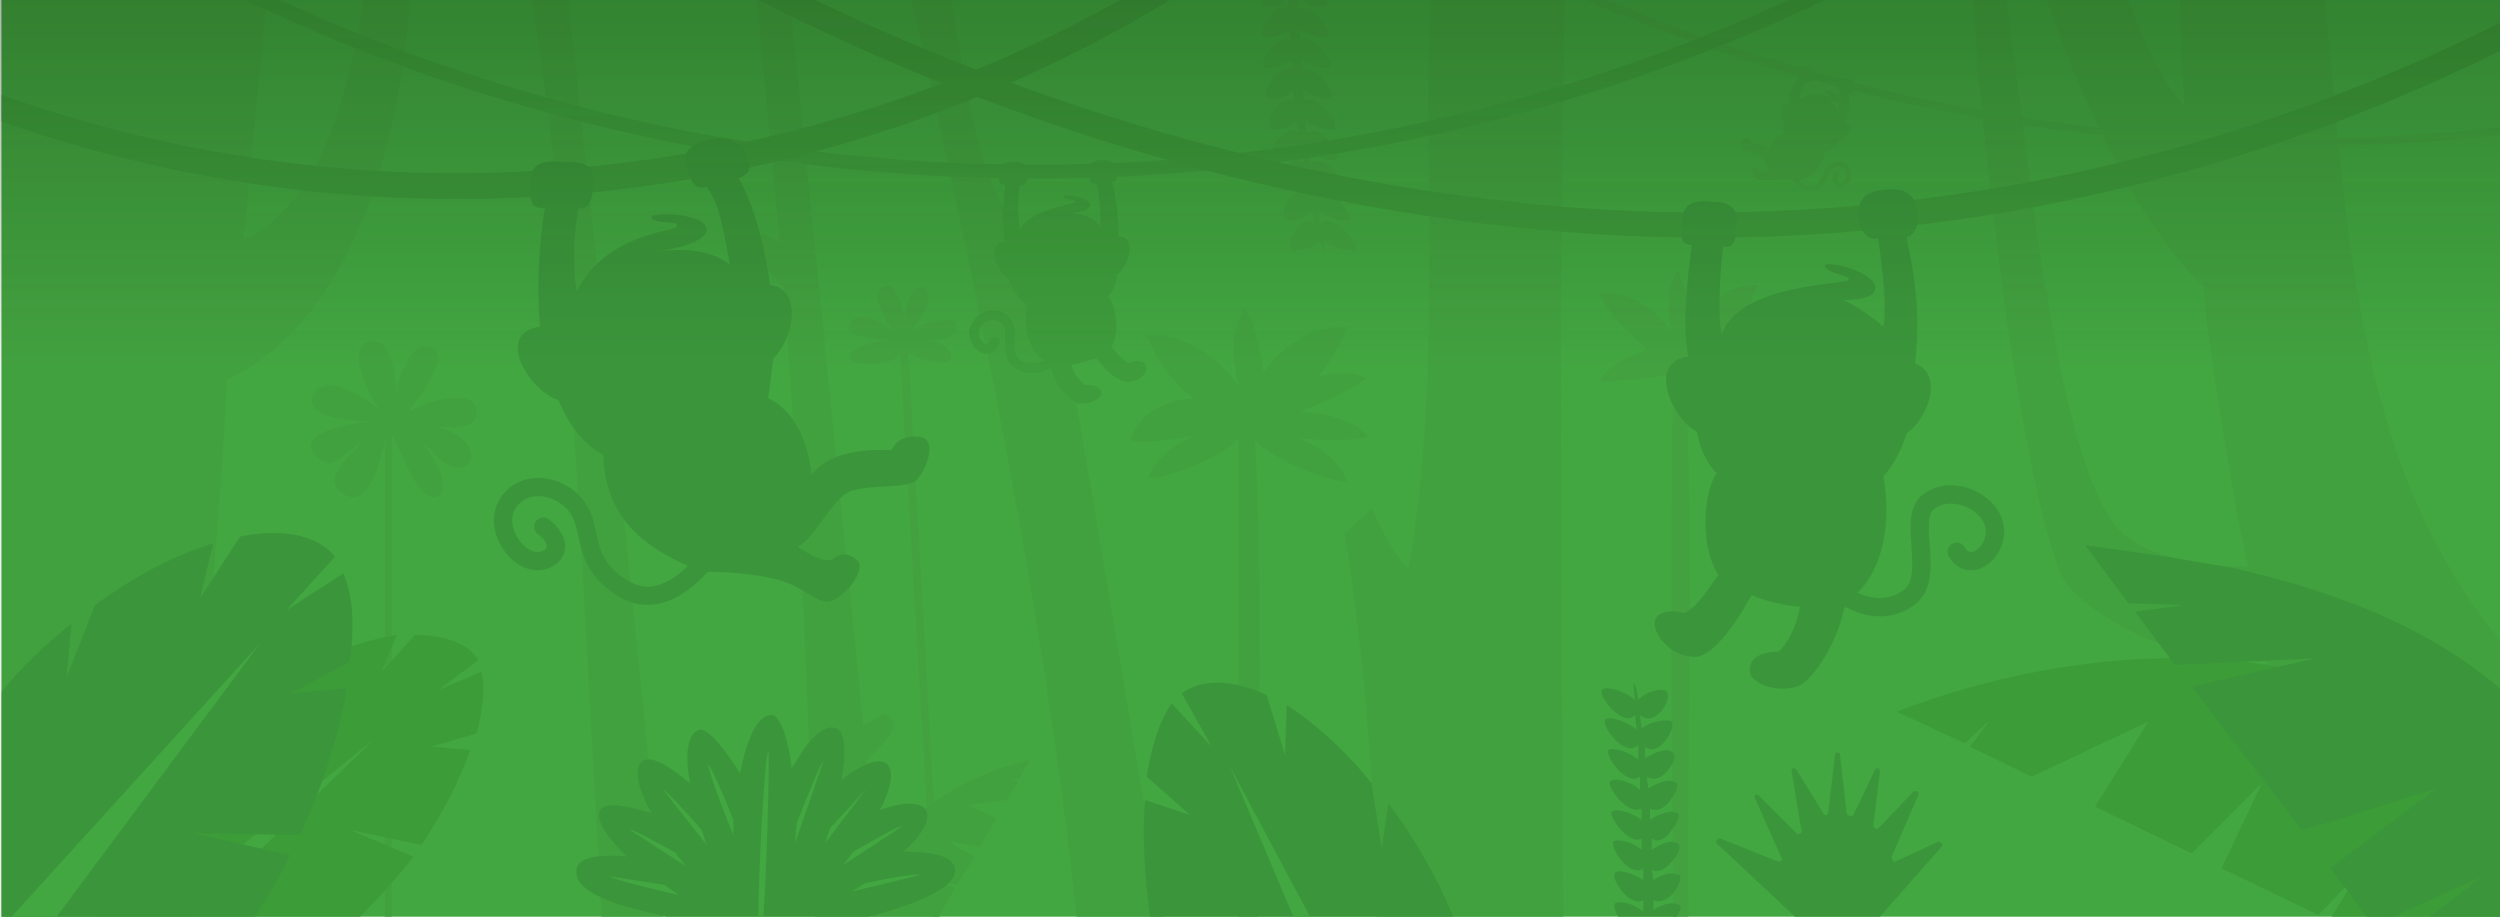
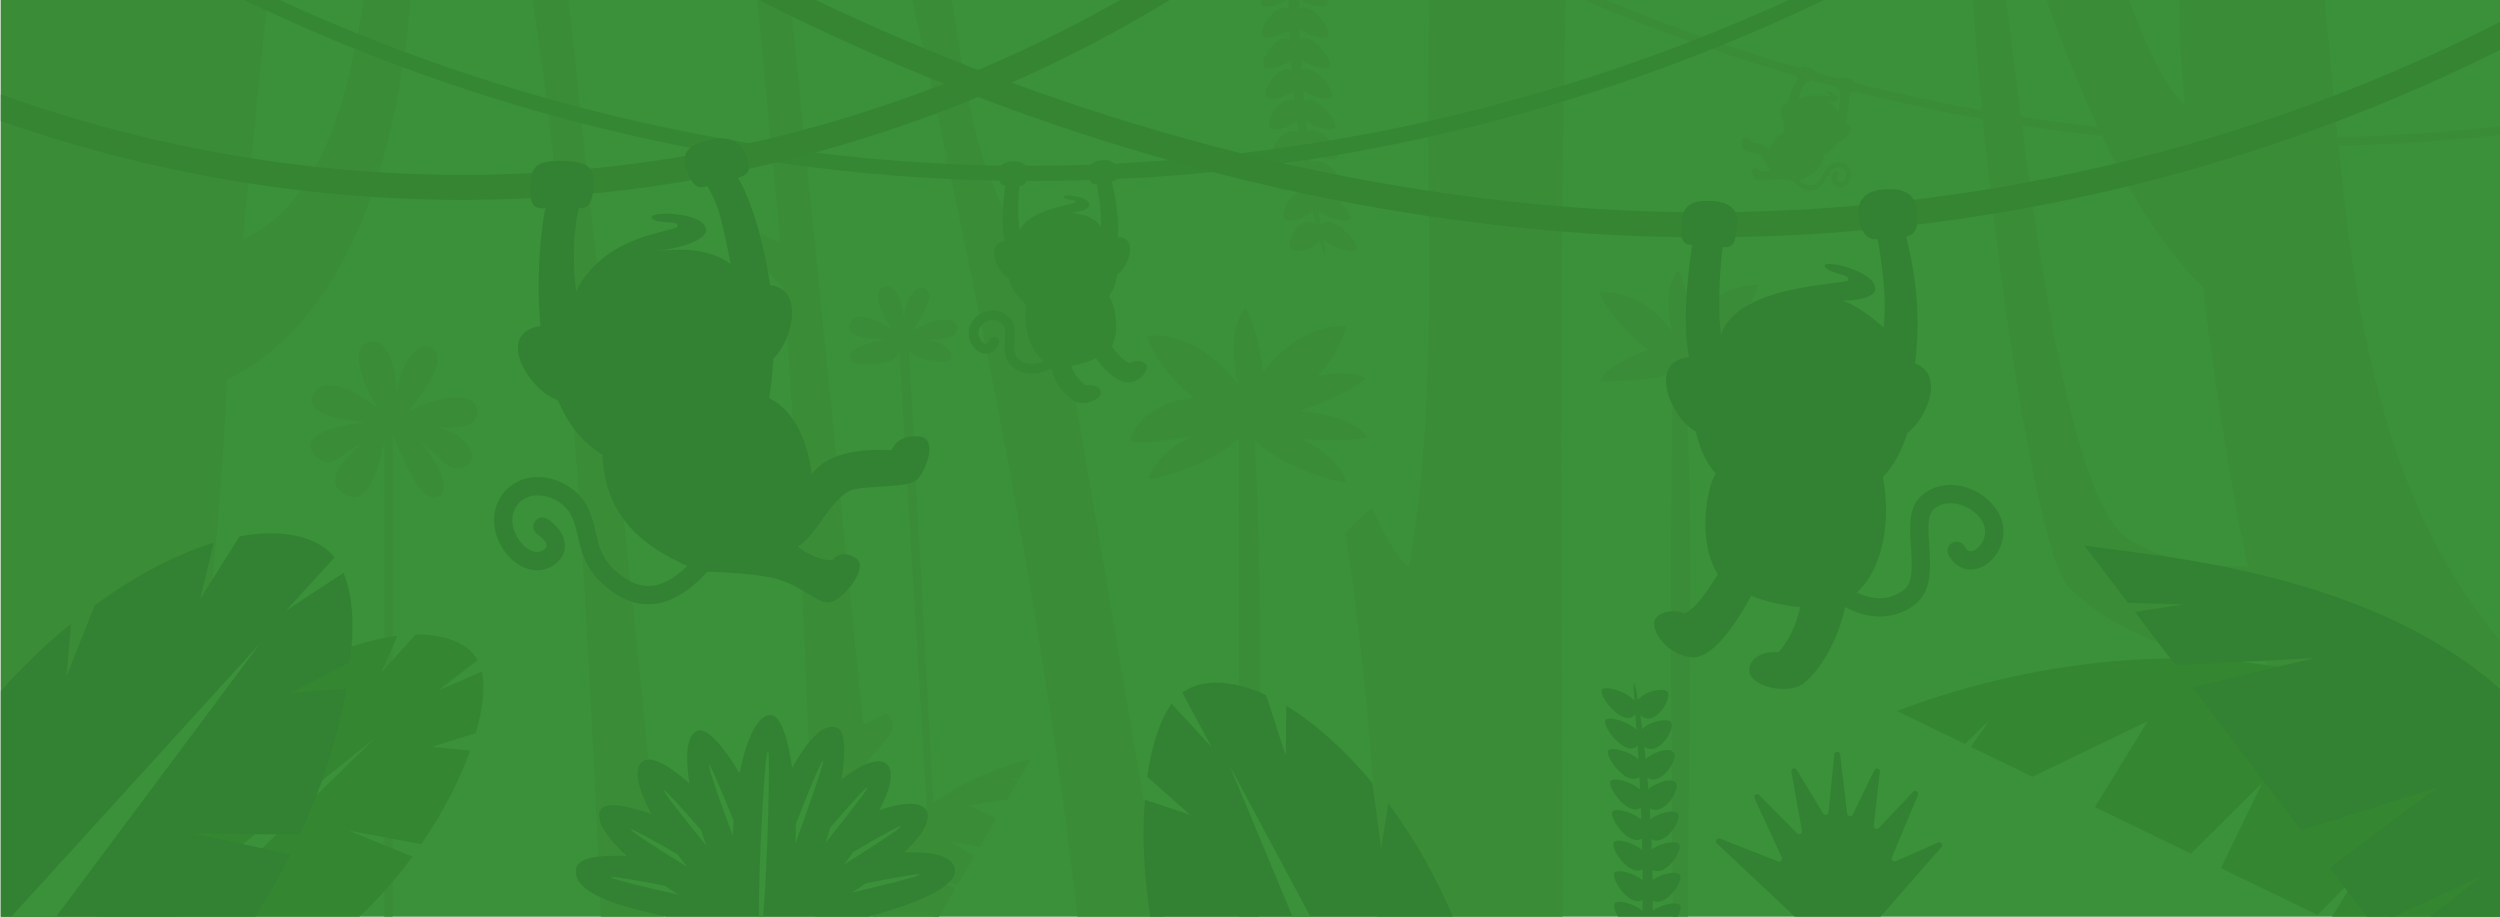
<svg xmlns="http://www.w3.org/2000/svg" width="1500" height="550" viewBox="0 0 1500 550" fill="none">
-   <g clip-path="url(#a)">
-     <path d="M1 0h1500v550H1V0Z" fill="#42A641" />
-     <path d="M757 3V0h15c-5 4-13 5-15 3Zm24-3h15v3c-1 2-10 1-15-3Zm33 150c-1 2-14-1-20-6l1 10-3-10c-4 5-15 8-17 6-4-4 5-23 14-15l-1-8c-5 4-15 7-17 4-3-3 2-15 9-16l5 1-1-7-9 5c-3 0-8 1-8-2-1-5 4-12 8-15 2-1 5-1 7 1v-2l-1-5c-5 4-14 6-17 4-5-6 8-20 15-16l-1-6c-5 4-14 6-16 4-3-4 6-21 15-16l-1-7c-5 5-14 7-16 4-3-3 7-20 15-16v-6c-6 4-15 6-17 4-2-4 8-20 16-16v-6c-6 4-15 6-17 3s8-20 16-16V0h6v6c8-5 20 12 18 15s-12 1-17-4v7c7-5 20 12 18 16-2 2-12 0-17-4v7c7-6 20 12 18 15-1 3-12 0-17-4v7c8-6 21 12 19 16-1 2-12 0-18-5l1 8c4-4 10 0 14 5 7 7 7 14-4 10l-8-5v6l1 2c4-4 11 1 15 6l5 9c-2 3-13 0-19-5l1 9c4-4 9-1 14 3 4 4 8 10 7 11-1 3-13 0-19-5l1 9c6-9 24 11 22 15Z" fill="#42A13F" />
-     <path d="M1011 225c6 108 1 217 2 325h-9c-1-109-2-217 0-326-15 4-29 4-44 5 2-9 24-18 29-19-10-8-26-24-29-34 19-2 34 11 43 23-3-13-3-28 4-37l5 14c2 6 3 11 3 17 5-6 10-11 17-15 6-5 14-7 23-7l-5 11-9 13c9-2 17-2 23 1-3 3-18 11-32 15 13 1 27 5 33 13-5 1-19 2-32 0 10 5 19 12 22 21-8 0-34-8-44-20ZM570 216c3-5-5-12-16-12 9 0 22-1 20-8-1-8-19-3-27 3 3-4 15-21 8-26-7-4-13 11-12 20-1-6-4-24-13-21-9 4 2 22 6 27-4-4-22-15-26-5s20 9 22 10c-6 0-29 6-20 13 2 2 27 3 28-6l20 339h4l-19-339c3 5 24 8 25 5Z" fill="#43A140" />
-     <path d="M1501 76v5A1091 1091 0 0 1 951 0h13a1074 1074 0 0 0 537 76Z" fill="#42A13F" />
-     <path d="M1501 385v165h-67c-32-47-59-98-74-153-42 1-89-15-118-44-15-15-34-121-46-224-5-43-10-86-12-129h20l16 124c11 81 27 163 49 191 14 19 53 25 80 25-9-36-24-132-27-168-43-42-74-116-94-172h49c10 25 21 51 34 64-2-21-3-43-3-64h87c13 131 17 280 106 385ZM260 256c21 3 25 17 22 21s-8 5-13 2c-5-2-13-12-19-17 6 5 24 32 12 36-11 4-22-29-27-38v290h-4V264c-3 12-9 41-24 33-17-9 6-26 10-31-11 5-18 19-28 7-12-14 23-19 32-20-3 0-40-1-33-16s33 3 40 9c-6-7-21-37-7-41s17 23 17 33c0-14 11-36 22-29 10 7-11 32-15 38 12-7 40-14 41-1 2 11-13 11-26 10Z" fill="#42A13F" />
-     <path d="M1007 550h-36c-2-3-3-7-2-8 2-2 11 0 17 5v-7c-8 5-20-13-17-16 1-3 11 0 17 4v-7c-8 6-20-12-18-16 2-2 12 0 17 5v-7c-7 5-20-13-18-16 2-2 12 0 18 5v-7c-8 5-21-13-19-16s13 0 18 5v-8c-8 6-21-12-19-16 2-2 13 1 18 6v-9c-8 8-22-11-20-15 2-3 14 1 19 6l-1-9c-7 8-22-11-20-15 2-3 15 1 20 6l-1-10c1 0 2 3 3 10 4-5 15-8 17-5 4 4-7 22-16 14l1 8c5-4 15-6 18-4 3 4-8 22-16 15v7c3-2 14-8 17-3 1 1 1 4-1 7-3 5-9 11-15 7l1 7c3-2 13-7 17-3 1 1 0 5-3 9-3 5-9 9-13 6v7c4-3 10-5 13-5l4 1c1 2-1 6-4 10-3 5-8 8-12 5v7c4-3 9-5 12-5l4 1c2 2 0 7-4 11-3 4-8 7-12 5l1 6c3-2 7-4 11-4l5 1c1 2-1 7-4 11-4 4-8 6-12 4v6c3-2 7-4 12-4l4 1c1 1 0 4-2 7h1Z" fill="#3B963B" />
-     <path d="M753 264c5 95 2 191 2 286h-12V263c-13 14-45 24-54 24 3-11 15-20 28-26-17 4-34 5-39 3 6-17 22-24 38-25a85 85 0 0 1-28-38c25-1 44 15 55 30-4-16-5-35 4-46 4 5 9 22 11 38 11-14 28-28 50-27-2 8-9 20-17 30 10-3 21-3 29 1-5 4-23 14-40 20 16 1 33 5 41 15-6 2-24 3-41 1 13 6 25 15 28 26-9 0-42-11-55-25ZM398 550h-37l-14-253c-7-99-11-199-28-297h22c20 183 40 366 57 550ZM611 468l-6-1 6 2-7 11-23 3 17 8-10 17-19-3 16 9-11 17-10-2 9 4-10 17h-39c-8-50 52-85 94-94l-7 12ZM246 0c-6 80-31 190-110 228-4 107-19 215-30 322H1V0h159l-14 144c50-23 64-96 72-144h28Z" fill="#42A13F" />
-     <path d="m468 146-10-6c-3 2-5 4-5 6 1 10 10 20 17 26 10 126 15 252 19 378h37l-6-92v-1c0-2 13-12 16-20 0-4-1-7-5-9l-13 7L474 0h-20l14 146ZM698 550h-52c-20-184-58-369-99-550h24c9 53 15 126 61 160l66 390ZM826 550h112c-1-183-3-367 1-550h-81c-4 113 7 229-13 341-10-9-19-30-22-36l-16 15a1669 1669 0 0 1 19 230Z" fill="#42A13F" />
-     <path d="M1095 0a1102 1102 0 0 1-948 0h21a1086 1086 0 0 0 905 0h22Z" fill="#3E9C3C" />
-     <path d="M702 0A826 826 0 0 1 1 73V57A816 816 0 0 0 672 0h30Z" fill="#3D993A" />
-     <path d="M1501 13v17c-175 87-370 125-564 109C769 125 605 76 455 0h34c140 67 293 111 448 124 194 16 390-23 564-111Z" fill="#3D993A" />
-     <path d="m286 440-27 8 23 2c-6 18-16 37-29 57l-43-9 38 16c-10 13-21 25-32 36H58c16-62 61-115 117-146l-6 21 17-27c16-8 34-14 52-17l-9 22 20-22c13 0 31 3 38 15l-24 18 26-11c2 9 1 22-3 37Z" fill="#3C9C38" />
-     <path d="M225 443 115 550H92l133-107Z" fill="#42A641" />
-     <path d="m210 397-35 19 33-3c-5 30-15 60-28 88l-64-1 58 13c-6 13-13 25-21 37H1V415c12-15 27-29 42-41l-3 32 17-43c22-16 45-29 71-37l-8 33 24-37c18-4 44-4 57 12l-29 32 34-22c7 16 6 36 4 53Z" fill="#3B963B" />
-     <path d="M156 386 34 550H7l149-164Z" fill="#42A641" />
-     <path d="M872 550H690c-3-23-5-47-3-70l27 9-26-23c3-19 8-34 15-44l24 26-18-32c15-11 36-6 51 1l11 36 1-30c17 11 35 27 51 47l6 39 4-27c16 21 29 44 39 68Z" fill="#3B963B" />
-     <path d="M786 550h-10l-38-90 48 90Z" fill="#42A641" />
-     <path d="M1501 511v39h-102l16-26-24 25-58-28 24-51-42 42-58-28 32-51-70 33-37-18 12-16-15 14-41-19c70-27 154-40 229-27 66 12 97 59 134 111Z" fill="#3C9C38" />
-     <path d="M1501 414v136h-43l31-24-53 24h-16l-11-15-11-14 64-48-63 20-18 5-66-86 74-17-84 4-24-32 29-4-33-1-26-35 49 7 41 7c52 12 113 32 160 73ZM1128 550l37-42c1-1 0-3-2-3l-26 12c-1 0-2-1-2-3l16-37c1-2-2-3-3-2l-21 22c-1 1-3 0-3-2l4-32c0-2-2-3-3-1l-13 27c-1 1-3 1-4-1l-4-35c0-2-3-2-3 0l-4 34c0 2-2 3-3 1l-16-26c-1-2-4-1-3 1l6 36c0 1-2 2-3 1l-23-23c-1-1-3 0-2 2l16 36c1 1-1 2-2 2l-35-14c-2 0-3 2-2 3l47 44h51ZM535 270c1-2 4-9 16-8 13 1 4 21-1 26s-27 3-37 6c-13 2-22 27-34 34 5 4 14 9 20 8 5-5 11-4 15 0 7 5-8 24-17 25-7 1-17-11-34-14-16-4-40-4-42-4-33-13-58-31-59-70-13-7-21-19-27-33-17-5-39-40-11-44-3-35 2-67 3-71-8 0-9-3-9-14 0-13 7-15 19-14 11 0 19 1 19 10 0 14-3 19-9 18-2 12-4 29-1 50 17-35 59-36 60-39 2-4-11-1-15-5s33-4 33 7c0 1-1 9-31 13 15-2 33-2 45 8-6-33-8-38-14-47-7 3-10-4-12-12-2-7-1-12 12-16 13-3 20 0 24 9 4 10 0 12-5 14 5 7 15 32 19 64 21 3 13 34 2 44l-3 24c17 8 24 28 26 46 12-17 42-15 48-15Z" fill="#3B963B" />
-     <path d="M422 338c-11 12-29 28-50 14s-17-29-23-43c-7-16-30-23-42-10-15 16 6 45 22 36 7-4 6-12-3-19" stroke="#3B963B" stroke-width="11" stroke-linecap="round" stroke-linejoin="round" />
-     <path d="M1077 107c2 4 6 6 11 6 5-1 7-7 9-11s9-5 11-1c3 5-1 12-5 10-2-1-3-4-1-7" stroke="#42A13F" stroke-width="2.9" stroke-linecap="round" stroke-linejoin="round" />
-     <path d="M1108 47c-4-1-5 1-5 3-1 3 0 4 1 4l-1 14c-1-4-4-6-7-8 6 2 6 0 7 0 1-3-8-7-8-5l4 3c-1 0-14-3-20 2 2-7 3-9 5-11 2 1 4-1 5-3 0-2 1-4-3-5-4-2-6-1-7 1-1 3-2 4 0 5-3 4-5 7-6 15-6 0-5 8-3 11v7c-5 1-7 6-8 11-3-5-10-5-11-5 0-1-1-4-4-3-3 0-2 5-1 7l10 3c3 1 3 7 6 9l-6 1c-1-2-2-3-4-2s0 6 3 7h11c4-1 10 0 11 1 8-1 16-8 18-17 3-1 6-4 8-7 5-1 11-9 4-11 3-9 3-17 2-18 2 0 3 0 3-4 1-4 0-4-4-5Z" fill="#42A13F" />
-     <path d="M634 215c-5 5-17 9-24 3-8-6-1-19-6-25s-14-5-18 2c-6 8 6 21 11 10" stroke="#3E9C3C" stroke-width="5.8" stroke-linecap="round" stroke-linejoin="round" />
-     <path d="M688 219c-3-3-8-3-10-1-4-1-8-6-11-10 6-11 1-27-2-30 3-4 5-8 5-13 7-5 13-23 1-23 1-12-3-31-4-33 4 0 3-4 3-7-1-6-5-6-10-6-6 1-8 4-7 8s1 7 5 6c1 2 3 19 2 26-3-5-10-8-18-8 11-1 12-4 12-5 0-5-18-7-16-5s8 2 7 3c0 2-27 4-33 17-2-9-1-25 0-27 3 1 5-3 5-7s-2-7-8-7c-4 0-10 0-10 7 0 2 0 7 4 7 0 3-3 20 0 34-12 1-5 18 2 22 2 5 4 10 11 16-2 13 1 27 10 33l5 6c2 10 12 19 16 20 7 1 14-3 14-6-1-5-7-5-10-5-2-2-7-6-8-12l15-4c6 9 15 15 20 14 8-1 12-8 9-10h1Z" fill="#3E9C3C" />
-     <path d="M521 550H400c-12-3-58-11-54-29 2-9 23-8 30-7-12-12-19-22-16-28 3-5 15-3 31 2-8-14-11-26-6-31 7-6 24 9 29 13-3-16-2-29 5-32 5-2 15 10 25 26 4-20 10-35 19-35 5 0 10 14 12 32 5-8 16-28 27-24 5 2 6 14 3 31 26-21 38-11 23 18 30-11 39 3 14 25 8 0 29 0 31 10 3 15-44 27-52 29Z" fill="#3B963B" />
-     <path d="M458 550h-3c0-26 4-100 6-99 1 0-1 73-3 99Zm94-25-41 10 8-5c18-4 32-6 33-5Zm-11-29-35 23 6-8c16-9 28-16 29-15Zm-134 41c-22-5-41-10-40-11l32 5 8 6Zm-1-24 6 7-34-22c1-1 13 6 28 14v1Zm18-6-26-33c1 0 11 10 23 24l3 9Zm71-1 3-9 22-24-25 33Zm-55-14v9c-9-22-16-42-15-42s8 15 15 33Zm37 14 1-12c8-20 15-38 16-37l-17 49Z" fill="#42A641" />
-     <path d="M1114 356c16-14 21-44 16-70 6-7 11-16 14-26 12-8 23-35 5-42 5-40-5-71-5-76 7-1 7-11 6-16-1-13-13-13-20-12-12 1-15 7-15 14 0 9 5 17 12 15 0 4 6 35 3 53-8-7-16-12-24-16 17 0 19-5 19-6 3-11-33-19-30-14s16 5 14 8-66 2-76 33c-3-15 0-49 1-53 8 1 7-5 8-13s-2-14-15-14c-9-1-18 0-18 13-1 6-1 13 6 13 0 5-7 43-2 67-25 3-10 37 5 45 2 10 6 19 12 25-6 7-12 40 1 61-6 8-13 20-21 23-4-2-15-2-17 4s7 21 22 22c11 2 25-17 36-37 5 3 23 7 29 7-2 12-8 23-13 27-5 0-18 1-17 12 0 6 14 13 28 9 8-2 23-23 28-45 3-10 8-11 8-11Z" fill="#3B963B" />
-     <path d="M1102 353c9 10 29 17 44 5s-1-45 10-56c11-10 30-5 38 7 11 17-11 38-20 22" stroke="#3B963B" stroke-width="11" stroke-linecap="round" stroke-linejoin="round" />
-     <path d="M0 0h1500v550H0V0Z" fill="url(#b)" />
+   <g clip-path="url(#clip0_68_1243)">
+     <path d="M0.5 0H1500.5V550H0.5V0Z" fill="#3A9139" />
+     <path d="M756.93 2.93C756.455 2.305 756.43 1.265 756.715 0H772.135C766.735 3.6 758.585 5.165 756.935 2.93H756.93ZM780.815 0H796.215C796.54 1.265 796.53 2.3 796.1 2.93C794.53 5.17 786.29 3.595 780.82 0H780.815ZM814 149.5C812.625 152.25 799.5 149.135 793.95 143.58C795.135 150.34 795.725 154.03 795.25 154C794.95 154.03 793.66 150.53 791.86 144.1C788.395 149.33 777.42 152.165 774.825 149.5C771.155 145.82 780.075 127.215 789.445 134.875C788.825 132.355 788.178 129.61 787.505 126.64C783.455 131.44 773.265 133.925 770.855 131.37C768.055 128.47 773.28 116.295 780.105 114.97C781.82 114.641 783.632 115.04 785.05 116.06L785.28 116.22V116.105C784.807 113.772 784.33 111.338 783.85 108.805C781.6 111.155 777.9 112.915 774.535 113.715C772.395 114.225 767.4 115.132 766.82 111.935C765.677 106.739 770.616 99.65 775.13 97.4C777.256 96.25 779.858 96.369 781.86 97.705L781.65 96.44C781.333 94.59 781.027 92.702 780.73 90.775C776.12 95.19 766.6 97.365 764.43 94.91C759.305 89.182 772.364 75.196 779.015 79.21C778.715 77.05 778.423 74.858 778.14 72.635C773.34 76.935 764.015 79.01 761.94 76.585C758.855 73.05 768.44 56.035 776.73 60.71C776.503 58.633 776.287 56.533 776.08 54.41C771.12 58.61 761.93 60.62 759.95 58.22C756.985 54.72 766.89 37.86 775 42.22L774.55 36.11C769.45 40.24 760.36 42.195 758.46 39.81C755.595 36.31 765.85 19.575 773.83 23.735C773.737 21.735 773.648 19.735 773.565 17.735C768.345 21.825 759.29 23.735 757.465 21.37C754.705 17.87 765.365 1.18 773.225 5.26C773.192 3.517 773.17 1.762 773.16 -0.005H779.395L779.445 5.545C787.095 0.51 798.96 17.805 796.595 21.385C794.93 23.835 785.095 21.71 779.685 17.345C779.752 19.595 779.835 21.828 779.935 24.045C787.485 18.855 799.875 36.23 797.6 39.82C796 42.28 786.04 40.12 780.515 35.72C780.648 38.004 780.788 40.27 780.935 42.52C788.335 37.17 801.285 54.635 799.085 58.22C797.535 60.69 787.415 58.495 781.785 54.05C781.975 56.383 782.175 58.7 782.385 61C789.61 55.415 803.17 73 801.07 76.6C799.57 79.1 789.205 76.83 783.495 72.31C783.752 74.75 784.013 77.15 784.28 79.51C788.08 76.27 794 80.01 798.315 84.66C804.807 91.696 805.096 98.54 793.505 94.585C790.666 93.654 788.002 92.255 785.625 90.445L786.315 95.73L786.625 98.04C790.675 94.075 797.76 99.04 802.34 104.41C805.38 107.985 807.34 111.74 806.54 113.195C805.125 115.755 793.91 113.255 788.09 108.43C788.513 111.283 788.933 114.023 789.35 116.65C792.53 112.885 798.16 115.65 802.76 119.81C807.36 123.98 810.94 129.55 810 131.395C808.62 134.03 796.67 131.295 790.9 126.195L792.48 135.43C798.23 126.42 815.77 145.76 813.98 149.51L814 149.5Z" fill="#3A8C37" />
+     <path d="M1011.05 224.965C1017.09 332.822 1012.48 441.994 1012.85 549.995H1003.7C1002.84 441.389 1001.83 332.642 1003.76 224.045C989.445 228.304 974.689 228.374 959.91 228.945C962.46 219.895 983.91 211.495 988.96 210.125C978.72 202.005 963.27 186.085 959.91 175.5C979.41 174.325 994.38 186.96 1003.2 198.72C1000.4 186.4 999.58 170.94 1006.88 162.26C1008.38 164.625 1010.35 169.85 1012.06 176.26C1013.55 181.762 1014.6 187.373 1015.21 193.04C1019.52 187.27 1025.02 181.64 1031.64 177.505C1038.26 173.37 1045.99 170.735 1054.78 170.945C1054 174.445 1052.34 178.345 1050.03 182.395C1047.45 186.862 1044.47 191.088 1041.13 195.025C1049.67 192.975 1058.05 192.625 1064.1 195.805C1060.5 199.305 1046.34 206.92 1032.35 211.365C1045.2 212.415 1058.95 215.865 1064.85 223.965C1060.43 225.415 1046.35 226.055 1032.75 224.43C1042.65 229.205 1052.2 236.27 1054.75 245.32C1047.38 245.01 1021.49 236.55 1011.04 224.95L1011.05 224.965Z" fill="#3A8C38" />
+     <path d="M570.39 215.6C572.74 210.865 565.05 204.275 554 203.865V203.86C562.715 203.92 575.565 203.335 574.19 196.135C572.53 187.575 554.95 193.335 547.28 198.685C550.03 194.59 562.42 177.505 555.43 173.3C548.44 169.095 541.73 184.045 542.58 192.865C541.89 186.73 539.34 169.205 530.34 172.365C521.34 175.525 531.84 194.24 536.34 198.55C531.505 194.62 513.64 184.415 509.92 194.235C506.2 204.055 529.97 203.435 532.06 203.505C526.395 204.215 502.82 209.75 511.745 217.425C513.905 219.28 538.81 219.52 539.68 211.19L560.04 549.97H563.575L545.39 210.56C548.44 215.98 568.85 218.7 570.39 215.6Z" fill="#3A8C38" />
+     <path d="M1500.5 75.815V80.845C1397.14 92.465 1292.19 89.457 1189.73 71.405C1107.68 56.951 1027.33 32.935 950.8 0H963.63C1036.11 30.226 1111.91 52.508 1189.24 66.225C1291.82 84.433 1396.99 87.474 1500.51 75.81L1500.5 75.815Z" fill="#3A8C37" />
+     <path d="M1500.5 385V550H1433.9C1401.63 503.04 1375.02 451.758 1359.83 396.655C1318.41 397.775 1271.39 381.95 1241.64 352.665C1226.94 338.165 1208.47 231.59 1196.05 128.6C1190.92 85.864 1186.49 42.964 1183.85 0H1203.73C1208.87 41.5 1213.81 83.028 1219.78 124.42C1231.41 204.67 1247.13 286.505 1268.68 315.355C1282.75 334.211 1322.02 340.06 1348.8 340.06C1340.36 303.86 1325.3 208.06 1322.02 172.48C1278.52 129.927 1247.87 55.974 1227.9 0H1277.4C1286.7 25.235 1298.05 50.78 1311.05 63.8C1308.78 42.609 1307.63 21.312 1307.6 0L1394.74 0C1407.9 130.825 1411.76 280.135 1500.51 385.005L1500.5 385Z" fill="#3A8C37" />
+     <path d="M259.935 256.2C280.665 259.2 285.22 273.08 282.405 276.95C279.28 281.25 273.735 282.34 268.975 279.45C264.215 276.56 256.325 267.035 249.615 262.275C256.165 267.425 274.365 294.275 262.025 298.275C251.025 301.825 239.61 268.985 235.475 260.395V550H230.575V263.665C228.445 276.335 221.875 304.785 207.295 296.845C190.385 287.645 213.01 270.57 217.095 265.97C205.505 270.76 198.595 284.61 188.595 272.59C177.045 258.705 212.295 253.765 221.035 253.22C217.835 252.905 181.385 251.58 188.035 236.905C194.685 222.23 221.035 239.555 228.085 246.035C221.585 239.01 207.315 209.345 221.37 205.365C235.425 201.385 237.685 228.465 238.155 237.915C237.685 224.335 249.395 202.085 259.705 209.19C270.015 216.295 249.405 241.275 244.795 247.29C257.045 239.84 284.53 232.69 286.245 245.965C287.68 257.115 273.295 257.13 259.945 256.205L259.935 256.2Z" fill="#3A8C37" />
+     <path d="M1006.5 550H970.88C968.88 546.64 967.88 543.34 968.83 542.03C970.605 539.645 980.33 542.03 985.56 546.53C985.587 544.297 985.603 542.08 985.61 539.88C977.82 544.78 966.225 527.14 968.71 523.645C970.45 521.245 980.275 523.695 985.59 528.225C985.59 525.958 985.568 523.708 985.525 521.475C977.825 526.55 965.825 508.805 968.265 505.3C969.965 502.89 979.965 505.38 985.33 509.97C985.28 507.637 985.225 505.328 985.165 503.045C977.565 508.385 965.105 490.48 967.49 486.965C969.17 484.53 979.4 487.095 984.805 491.765C984.722 489.325 984.63 486.925 984.53 484.565C977.03 490.325 964.03 472.18 966.39 468.64C968.05 466.175 978.605 468.84 984.04 473.64C983.907 471.04 983.773 468.507 983.64 466.04C976.33 472.425 962.64 453.92 964.96 450.34C966.61 447.84 977.635 450.66 983.04 455.65C982.867 452.79 982.69 450.045 982.51 447.415C975.43 454.735 960.925 435.705 963.2 432.08C964.85 429.495 976.55 432.58 981.85 437.83L981.18 428.58C974.465 437.38 958.84 417.55 961.105 413.845C962.79 411.145 975.605 414.645 980.605 420.345C980.14 413.57 979.99 409.845 980.435 409.895C980.77 409.895 981.635 413.435 982.755 419.895C986.785 414.775 998.14 412.265 1000.46 415.005C1003.71 418.805 992.83 437.115 984.215 429.165L985.34 437.455C989.88 432.79 1000.34 430.615 1002.53 433.235C1005.63 436.955 994.99 454.585 986.595 447.92C986.862 450.303 987.125 452.782 987.385 455.355C990.293 452.676 1000.64 447.359 1004.26 451.5C1005.29 452.76 1004.71 455.62 1003.18 458.6C1000.25 464.27 993.83 470.35 988.43 466.49C988.63 468.74 988.822 471.047 989.005 473.41C991.798 471.022 1002.28 465.582 1005.66 469.795C1006.9 471.345 1005.67 475.295 1003.26 478.895C999.98 483.77 994.495 488.045 989.845 484.985C989.985 487.135 990.118 489.322 990.245 491.545C993.815 488.66 999.525 486.92 1003.29 486.985C1004.91 486.985 1006.17 487.365 1006.74 488.11C1008.07 489.825 1006.36 494.46 1003.34 498.35C999.995 502.65 995.045 506.03 990.845 503.45C990.935 505.517 991.018 507.613 991.095 509.74C994.51 507.105 999.685 505.455 1003.37 505.32C1005.32 505.245 1006.87 505.595 1007.48 506.445C1008.84 508.245 1006.8 513.255 1003.44 517.245C1000.07 521.235 995.405 524.185 991.47 521.895C991.52 523.895 991.562 525.928 991.595 527.995C995.106 525.532 999.21 524.048 1003.48 523.695C1005.58 523.565 1007.26 523.905 1007.91 524.795C1009.26 526.61 1007.07 531.71 1003.58 535.715C1000.19 539.615 995.575 542.475 991.725 540.305C991.725 542.305 991.725 544.305 991.725 546.305C995.259 543.88 999.364 542.415 1003.64 542.055C1005.74 541.935 1007.37 542.275 1008.01 543.165C1008.88 544.435 1008.14 547.135 1006.49 549.99L1006.5 550Z" fill="#338233" />
+     <path d="M752.68 263.67C757.982 358.758 755.351 454.783 755 550H743.35L743.44 262.51C729.84 276.76 698.175 287.075 689.07 287.435C692.28 276.035 704.3 267.135 716.77 261.125C700.185 264.975 683.345 266.25 677.93 264.475C683.59 247.125 700.18 240.475 716.35 238.725C703.45 228.49 692.425 214.675 688.185 201.335C712.785 199.835 731.635 215.775 742.745 230.6C739.21 215.07 738.185 195.6 747.385 184.65C750.735 190.02 756.215 207.07 757.885 223.435C768.76 208.895 785.6 195.06 807.755 195.585C805.755 204.485 799.205 215.645 790.565 225.935C801.315 223.36 811.89 222.905 819.515 226.935C814.975 231.35 797.135 240.935 779.515 246.535C795.715 247.87 813.05 252.22 820.515 262.415C814.945 264.24 797.185 265.045 780.065 263C792.565 269 804.565 277.915 807.795 289.325C798.505 288.945 765.875 278.285 752.685 263.66L752.68 263.67Z" fill="#3A8C37" />
+     <path d="M398.26 550H360.5C357.08 465.632 352.484 381.278 347.295 297C339.787 198.055 336.137 97.969 319.325 0H341.075C360.688 183.139 380.692 366.255 398.24 549.605L398.275 550.005L398.26 550Z" fill="#3A8C37" />
+     <path d="M611.3 467.72L604.85 466.5L610.7 468.74L604.25 479.78L580.65 483.16L597.73 490.96L587.695 508.16L569.295 504.61L584.56 513.525L574.48 530.8L563.85 528.63L573.215 532.98L563.265 550.03H524C516.368 499.999 576.107 465.283 618.4 455.525L611.3 467.72Z" fill="#3A8C37" />
+     <path d="M246.285 0C239.655 80.297 214.753 189.601 136.1 227.755C131.581 335.126 117.11 443.201 105.615 549.98H0.5V0H160.38C155.72 47.921 150.497 95.793 145.54 143.685C196.419 121.312 210.361 48.069 218.385 0L246.285 0Z" fill="#3A8C37" />
+     <path d="M468.2 145.695C465.825 145.155 459.965 142.485 457.55 140.455C455.472 141.633 453.309 143.811 452.595 146.095C454.462 155.584 462.556 166.215 469.945 172.285C480.183 297.927 484.568 424.055 489.195 550H526C526 540.25 520.245 457.595 520.245 457.595V457.495C520.02 455.19 532.52 444.845 535.82 437.07C535.7 432.655 534.685 429.795 531.12 428.07C528.075 430.41 523.695 432.17 517.945 434.78C503.292 289.869 488.883 144.933 474.15 0.03H454.39C459.139 48.573 463.813 97.117 468.2 145.695Z" fill="#3A8C37" />
+     <path d="M698.09 550H646.43C625.652 365.539 587.512 181.178 547.36 -0.03H571.07C580.092 53.313 585.622 125.76 631.725 160.1L698.075 549.985L698.09 550Z" fill="#3A8C37" />
+     <path d="M826.26 550H937.56C937.297 366.64 934.883 183.328 939.41 0L857.775 0.03C854.012 112.825 864.935 229.217 845.335 340.5C835.29 331.635 826.02 311.41 823.15 304.72C819 307.87 809.7 317.035 807.15 320.22C808.5 326.17 819.21 397.835 824 474C825.61 499.59 826.56 525.7 826.26 550Z" fill="#3A8C37" />
+     <path d="M1094.54 0C938.006 74.783 764.229 113.1 590.67 108.19C437.202 103.981 284.863 66.575 146.56 0H167.725C300.261 60.88 444.944 95.294 590.815 99.18C756.862 102.939 922.081 69.068 1073.27 0H1094.54Z" fill="#358734" />
+     <path d="M701.72 0C607.423 57.365 501.778 95.737 392.555 111.67C261.111 130.657 125.716 116.453 0.5 72.62L0.5 56.71C124.964 101.142 259.532 115.771 390.425 96.845C489.164 82.549 585.345 49.221 672.1 0L701.72 0Z" fill="#358533" />
+     <path d="M1500.5 12.91V29.71C1326.49 116.715 1130.83 154.614 936.95 138.895C769.381 125.271 605.099 75.676 455.26 0H489.31C629.487 66.741 782.073 111.159 937.095 123.88C1131.1 139.775 1327.01 101.274 1500.5 12.91Z" fill="#358533" />
+     <path d="M285.525 439.82L259.275 448.095L282.115 450.33C275.805 467.92 265.865 487.48 252.765 506.53L209.5 498.465L247.54 513.935C238.021 526.886 227.354 539.048 215.59 550.005H57.765C73.555 487.749 119.204 435.457 174.5 404.25L168.9 425.365L185.5 398.45C202.258 390.134 219.864 383.992 238.43 381.425L228.915 403.35L249.395 380.67C262.371 380.531 279.544 383.631 286.63 396.035L263.09 414.2L289.14 402.95C291.125 412.1 289.8 425 285.52 439.815L285.525 439.82Z" fill="#348730" />
+     <path d="M224.9 442.9L115.33 550H91.55L224.9 442.9V442.9Z" fill="#3A9139" />
+     <path d="M210.15 397.26L174.715 415.65H174.915L207.915 413.15C202.682 443.407 192.8 472.89 180.02 500.775L116.135 500.075L174.35 512.675C167.973 525.501 160.896 537.966 153.15 550.015H0.5V414.5C13.473 399.973 27.563 386.484 42.64 374.155L39.9 405.73L56.9 363.12C78.657 347.223 102.49 333.669 128.29 325.585L120.16 359.305L143.76 321.79C162.227 318.356 187.626 318.468 200.8 334.445L171.7 366.285L206.12 343.695C212.842 360.19 212.029 379.765 210.15 397.26Z" fill="#338233" />
+     <path d="M156.015 386.1L33.69 550H6.815L156.015 386.1Z" fill="#3A9139" />
+     <path d="M871.7 550H690.23C686.51 526.878 685.12 503.198 686.88 479.82L714.06 488.895L688.345 466.095C691.015 446.995 696.055 431.635 702.975 422.205L726.975 448.305L709.375 415.605C723.784 405.057 744.889 410.237 759.65 417.05L771.46 453.335L771.76 423.485C788.97 433.885 806.835 449.81 823.46 469.835L828.67 508.975L833.02 482.04C848.592 503.058 861.575 525.876 871.69 550H871.7Z" fill="#338233" />
+     <path d="M786.28 550H775.51L737.975 459.815L786.275 550H786.28Z" fill="#3A9139" />
+     <path d="M1500.5 510.735V550H1399.27L1415.04 524.13L1390.5 549L1332.55 520.9L1357.35 469.7L1314.57 512.2L1256.91 484.235L1288.57 432.77L1219.44 466.06L1182.44 448.125L1194.06 431.625L1179.06 446.45L1138.13 426.6C1207.61 400.089 1292.44 387.276 1366.57 400.13C1433.48 411.509 1464.3 458.554 1500.5 510.735Z" fill="#348730" />
+     <path d="M1500.5 413.735V550H1457.9L1488.65 526L1436.46 550H1420.11L1408.53 534.78L1397.81 520.71L1462 472.65L1398.75 492.57L1380.72 498.245L1315.34 412.36L1388.68 394.85L1305.32 399.2L1280.9 367.1L1310.46 362.65L1276.8 361.73L1250.6 327.31L1299.66 333.945C1312.42 335.875 1326.45 338.285 1341.21 341.445C1393.3 352.545 1454.43 372.835 1500.5 413.725V413.735Z" fill="#338233" />
+     <path d="M1128.31 550L1164.94 508.2H1164.94C1166.03 506.887 1164.59 504.803 1162.94 505.48L1137.44 516.695C1136.07 517.298 1134.54 515.86 1135.14 514.435L1150.82 476.87C1151.5 475.206 1149.27 473.641 1147.95 475.005L1127.28 496.805C1126.19 497.968 1124.08 497.059 1124.28 495.415L1127.94 462.955C1128.13 461.148 1125.5 460.284 1124.65 462L1111.61 488.735C1110.9 490.21 1108.52 489.879 1108.32 488.18L1104.06 452.53C1103.81 450.63 1100.83 450.546 1100.6 452.56L1097.1 487.38C1096.95 488.955 1094.74 489.513 1093.89 488.1L1077.99 461.78C1077.06 460.228 1074.45 461.112 1074.8 462.985L1081.18 498.52C1081.42 500.096 1079.4 501.195 1078.22 500.02L1055.46 476.92C1054.18 475.637 1051.85 477.132 1052.65 478.87L1069.11 514.5C1069.74 515.852 1068.34 517.411 1066.91 516.845L1031.94 503.145C1030.27 502.502 1028.75 504.737 1030.11 506.03L1076.88 550H1128.31Z" fill="#338233" />
+     <path d="M534.975 270.135C535.575 268.21 539.26 260.82 551.375 261.87H551.385C563.51 262.92 555.215 283.315 550 287.98C544.785 292.645 523.31 291.235 512.5 293.61C499.6 296.46 490.5 320.82 478.85 327.96C484.15 332.36 493.16 336.585 499.275 336.06C503.915 331.06 509.785 331.83 514.315 335.56C520.735 340.835 506.315 360.33 497.365 361.41C489.895 362.315 480.125 350.095 462.665 346.53C446.8 343.295 422.75 343.04 420.5 343C387.858 330.04 363.028 311.951 361.5 272.85C349.09 265.5 340.5 253.765 334.655 240.075C317.558 234.732 296.43 199.832 324.28 195.585C320.99 161.215 326.08 128.735 327.28 124.95C319.14 125.45 318 122.18 318.18 110.9C318.405 98.145 324.78 96.395 336.68 96.565C348.065 96.73 355.815 98.265 356.065 107.115C356.445 120.905 353.315 125.555 347.255 124.905C344.625 136.71 342.965 153.87 345.675 174.835C362.51 140.35 404.91 139.225 406.385 135.925C408.16 131.935 394.96 134.8 391.21 131.05C386.68 126.54 423.63 126.515 423.68 138.215C423.68 139.133 422.968 146.751 393.426 150.808C408.12 148.811 426.271 149.083 438.445 158.51C432.095 126.35 430.205 121.45 424.295 111.55C417.135 114.81 414.005 108.11 411.635 100.31C409.5 93.24 411.05 87.505 424.465 84.19C437.05 81.125 444.115 84.33 447.65 93.19C451.645 103.215 448.455 104.67 442.73 106.8C447.72 114.05 457.54 138.74 462 171C483.443 173.578 474.985 205.178 464 215.2C463.613 223.102 462.768 230.975 461.47 238.78C478.325 247.36 484.905 267.42 487.095 284.595C499.205 267.57 528.855 270.095 534.975 270.135Z" fill="#338233" />
+     <path d="M422 337.5C411 350 393.135 365.59 372 351.5C351 337.5 354.605 323 348.5 308.5C341.763 292.5 318.5 285.5 307 298.5C292.146 315.291 313.121 343.971 328.5 335C336 330.625 335 322.5 325.5 316" stroke="#338233" stroke-width="11" stroke-linecap="round" stroke-linejoin="round" />
+     <path d="M1076.72 106.997C1079.1 110.664 1083.32 113.464 1088 112.5C1092.68 111.536 1094.78 105.791 1096.92 102.255C1099.28 98.354 1105.59 97.419 1108.08 101.234C1111.3 106.162 1106.83 112.503 1102.61 110.5C1100.5 109.5 1099.5 106.997 1101.5 104" stroke="#3A8C37" stroke-width="2.889" stroke-linecap="round" stroke-linejoin="round" />
+     <path d="M1108.07 46.84C1104.35 46.055 1103.22 47.56 1102.64 49.8C1101.79 53.115 1102.64 54.185 1104.21 54.25C1104.45 58.806 1103.92 63.369 1102.65 67.75C1102 64.385 1099.2 61.915 1095.65 60.365C1101.61 61.69 1102.43 60.18 1102.51 59.975C1103.72 57.1 1094.67 53.25 1095.31 54.825C1095.84 56.135 1099.36 56.825 1098.51 57.6C1097.81 58.26 1085.08 54.95 1078.78 60.35C1080.73 53.07 1082 51.075 1083.92 48.75C1085.64 49.87 1087.59 47.78 1088.52 45.85C1089.35 44.11 1089.83 42.18 1085.84 40.68C1082.08 39.265 1080.21 40.29 1078.94 42.445C1077.51 44.88 1077.47 46.445 1078.87 47.22C1076.27 50.955 1074.49 53.54 1072.69 62.155C1067.04 61.919 1067.95 70.468 1070.39 73.485C1070.18 75.546 1070.09 77.618 1070.11 79.69C1065.41 81.24 1062.92 86.19 1061.68 90.53C1059.22 85.645 1052.17 85.84 1050.6 85.61C1050.52 85.085 1049.86 82.495 1046.69 82.82C1043.51 83.145 1044.86 88.22 1046.02 89.64C1047.19 91.06 1052.8 91.54 1055.52 92.58C1058.75 93.83 1059.39 99.78 1062.12 102.08C1060.57 103.01 1057.34 103.08 1055.78 102.72C1054.78 101.22 1053.66 100.485 1051.96 101.37C1050.03 102.37 1052.24 107.37 1054.51 108C1056.41 108.53 1060.91 107.75 1065.58 107.5C1069.81 107.29 1075.92 108.425 1076.5 108.5C1085.33 107.928 1093 101.176 1094.68 92.455C1098.18 91.04 1100.87 88.355 1102.92 85.035C1107.52 84.377 1114.44 75.797 1107.36 73.955C1109.56 65.195 1109.54 56.585 1109.36 55.555C1111.45 56.005 1111.73 55.505 1112.27 52.28C1112.93 48.36 1111.61 47.56 1108.07 46.815V46.84Z" fill="#3A8C37" />
+     <path d="M634 215C628.965 220.3 617.45 224.457 609.5 218C601.815 211.758 609.003 198.551 604 193C598.604 187.013 589.863 188.3 585.622 194.66C579.792 203.404 592 216 596.5 205" stroke="#358734" stroke-width="5.83" stroke-linecap="round" stroke-linejoin="round" />
+     <path d="M687.5 218.53C684.9 215.715 679.91 216.44 677.91 217.92C674.085 216.81 670.13 211.77 667.085 207.8C672.685 197.13 668.085 180.87 665.325 177.735C668.06 174.325 669.565 169.57 670.325 164.735C677.295 160.265 683.451 142.09 670.62 142.34C672.155 130.19 667.62 111.31 667.07 108.925C670.755 108.725 670.17 105.15 669.795 102.175C668.975 95.84 664.57 95.765 660.405 96.255C654.005 97.005 652.405 100.295 653.185 103.995C653.985 107.995 654.12 111.095 657.985 110.26C658.635 112.21 661.27 129.06 660.485 136.22C657.435 130.745 650.165 128.135 642.085 127.72C653.025 126.655 653.585 123.605 653.62 123.22C654.12 117.56 636.245 115.97 638.235 118.34C639.885 120.315 646.385 119.505 645.36 121.34C644.51 122.87 618.21 125.14 611.945 137.97C609.845 128.92 611.37 113.395 611.645 111.47C615.145 111.97 616.995 107.645 616.815 103.59C616.655 99.91 614.665 96.825 608.715 96.83C605.33 96.83 599.435 97.19 599.185 103.88C599.095 106.38 599.25 111.27 603.01 111.41C602.86 114.11 600.15 131.14 602.84 144.83C590.608 146.253 598.347 163.241 605.315 167.035C606.5 172.235 609.365 177.215 615.605 182.585C614.105 195.7 617.315 209.85 626.005 216.225C627 217.92 631.085 221.685 631.085 221.685C633.165 231.985 642.535 240.745 646.975 241.555C653.975 242.825 660.695 238.775 660.565 235.655C660.365 231.005 653.75 230.615 651.315 231.155C648.815 229.015 644.365 225.13 642.815 219.44C645.815 219.21 655.365 216.44 657.595 214.82C663.595 224.27 672.705 230.405 678.375 229.355C685.905 227.99 689.625 220.82 687.495 218.52L687.5 218.53Z" fill="#358734" />
+     <path d="M520.955 550H399.635C388.037 546.957 341.899 539.065 345.705 520.96C347.563 512.208 369.498 513.451 376 513.595C363.87 502.385 356.785 491.805 360.42 485.735C363.17 481.15 375.42 482.965 390.86 488.435C383.07 473.935 379.86 461.66 385.24 457.115C392.383 451.083 409.001 466.236 413.66 469.965C411.01 453.665 411.94 440.965 418.54 438.415C424.07 436.29 433.94 447.54 443.74 463.965C447.74 443.865 454.39 428.665 462.575 429C468.31 429.25 472.785 442.635 475.275 460.72C479.657 453.182 491.249 432.565 502.165 436.625C507.235 438.525 507.615 451.19 504.915 467.7C530.711 447.157 543.237 456.805 527.57 486.16C558.287 475.209 567.152 488.641 542.41 511.475C550.149 511.31 570.562 510.624 572.865 521.03C576.062 535.643 529.3 547.547 520.955 550Z" fill="#338233" />
+     <path d="M457.85 550H455.38C454.945 524.33 458.78 450.415 460.83 450.5C462.38 450.565 460.32 524.36 457.855 550H457.85ZM551.65 524.83C551.82 525.6 533.15 530.4 511.45 535.47C514.11 533.72 516.74 531.905 519.325 530.07C537.255 526.43 551.45 523.955 551.645 524.835L551.65 524.83ZM540.565 495.815C540.975 496.485 525.065 506.995 506.345 518.78C508.265 516.28 510.145 513.72 511.965 511.155C527.615 501.94 540.095 495.055 540.565 495.815V495.815ZM407.135 536.825C385.255 531.975 366.375 527.285 366.585 526.26C366.725 525.595 380.885 527.975 398.8 531.42C401.525 533.27 404.31 535.08 407.13 536.82L407.135 536.825ZM406.435 512.5C408.388 515.117 410.405 517.7 412.485 520.25C393.755 508.75 377.935 498.46 378.46 497.575C378.81 496.995 391 503.6 406.43 512.495L406.435 512.5ZM423.895 507.45C409.645 490.16 397.66 474.83 398.46 474.15C398.96 473.71 408.66 484.3 420.65 498.05C421.667 501.206 422.75 504.34 423.9 507.45H423.895ZM495.305 505.69C496.305 502.69 497.275 499.625 498.18 496.58C510.065 482.665 519.73 471.965 520.43 472.54C521.04 473.04 509.28 488.33 495.31 505.69H495.305ZM440.135 492.3C439.936 495.327 439.795 498.358 439.71 501.39C431.41 479.27 424.46 459.24 425.48 458.84C426.16 458.58 432.645 473.69 440.13 492.29L440.135 492.3ZM477.275 505.915C477.44 502.13 477.515 498.29 477.515 494.445C485.515 473.78 492.84 456.145 493.815 456.51C494.665 456.83 486.355 481.16 477.28 505.91L477.275 505.915Z" fill="#3A9139" />
+     <path d="M1113.5 356C1129.89 341.89 1134.76 312.245 1129.74 286.245C1136.45 279.445 1141.24 269.745 1144.48 259.78C1155.67 251.54 1167.42 224.962 1149.03 217.995C1154.28 177.895 1144.48 147.26 1143.77 141.91C1151.27 141.04 1150.82 131.21 1150.24 126.25C1148.69 112.915 1136.84 113.125 1130.07 113.65C1118.16 114.575 1114.68 121.05 1114.93 128.435C1115.21 136.575 1119.62 144.935 1126.5 143.385C1127.36 147.15 1132.84 177.945 1130.06 196.385C1121.79 189.155 1114.4 183.805 1105.74 180.355C1123.19 180.14 1124.88 175.025 1125.05 174.285C1127.62 162.875 1091.61 154.615 1095 160.02C1097.82 164.52 1111.32 164.685 1108.7 168.17C1106.53 171.06 1043.1 170.345 1032.7 200.5C1030.03 186.3 1032.68 152.175 1033.66 148.185C1041.53 149.25 1041.29 142.985 1042.29 134.905C1043.21 127.38 1039.53 121.055 1026.63 120.555C1018.23 120.23 1009.42 121.055 1008.78 133.87C1008.48 139.87 1007.88 147.11 1015.28 146.92C1014.56 151.78 1008.44 190.27 1013.41 214.32C987.92 216.68 1002.81 251.175 1017.5 259C1019.77 268.55 1023.53 277.82 1029.5 284.21C1024.46 290.91 1017.83 324.16 1030.7 344.61C1025.23 353.03 1017.85 365.33 1010.38 368.15C1006.15 365.5 995.06 366.35 992.78 372.19C990.5 378.03 999.63 392.76 1014.9 394.365C1026.4 395.58 1040.32 377.115 1050.79 357.275C1055.5 360.2 1074.08 364.21 1080.07 364.2C1077.9 375.82 1071.65 386.7 1067 391.36C1062.05 390.695 1049.46 392.36 1049.53 402.71C1049.58 408.985 1063.86 416.025 1077.63 412.385C1086.39 410.07 1101.43 389.3 1106.41 366.885C1108.54 357.275 1113.5 356 1113.5 356Z" fill="#338233" />
+     <path d="M1101.5 353C1111 363 1131 370.183 1146 358C1160.5 346.223 1144.62 312.863 1156 302C1167 291.5 1185.5 297 1193.5 309C1204.5 325.5 1183 346.5 1174 330.5" stroke="#338233" stroke-width="11" stroke-linecap="round" stroke-linejoin="round" />
  </g>
-   <defs>
-     <linearGradient id="b" x1="750" y1="550" x2="750" y2="0" gradientUnits="userSpaceOnUse">
-       <stop offset=".6" stop-color="#10330D" stop-opacity="0" />
-       <stop offset="1" stop-color="#11330D" stop-opacity=".3" />
-     </linearGradient>
-     <clipPath id="a">
-       <path fill="#fff" d="M0 0h1500v550H0z" />
-     </clipPath>
-   </defs>
</svg>
